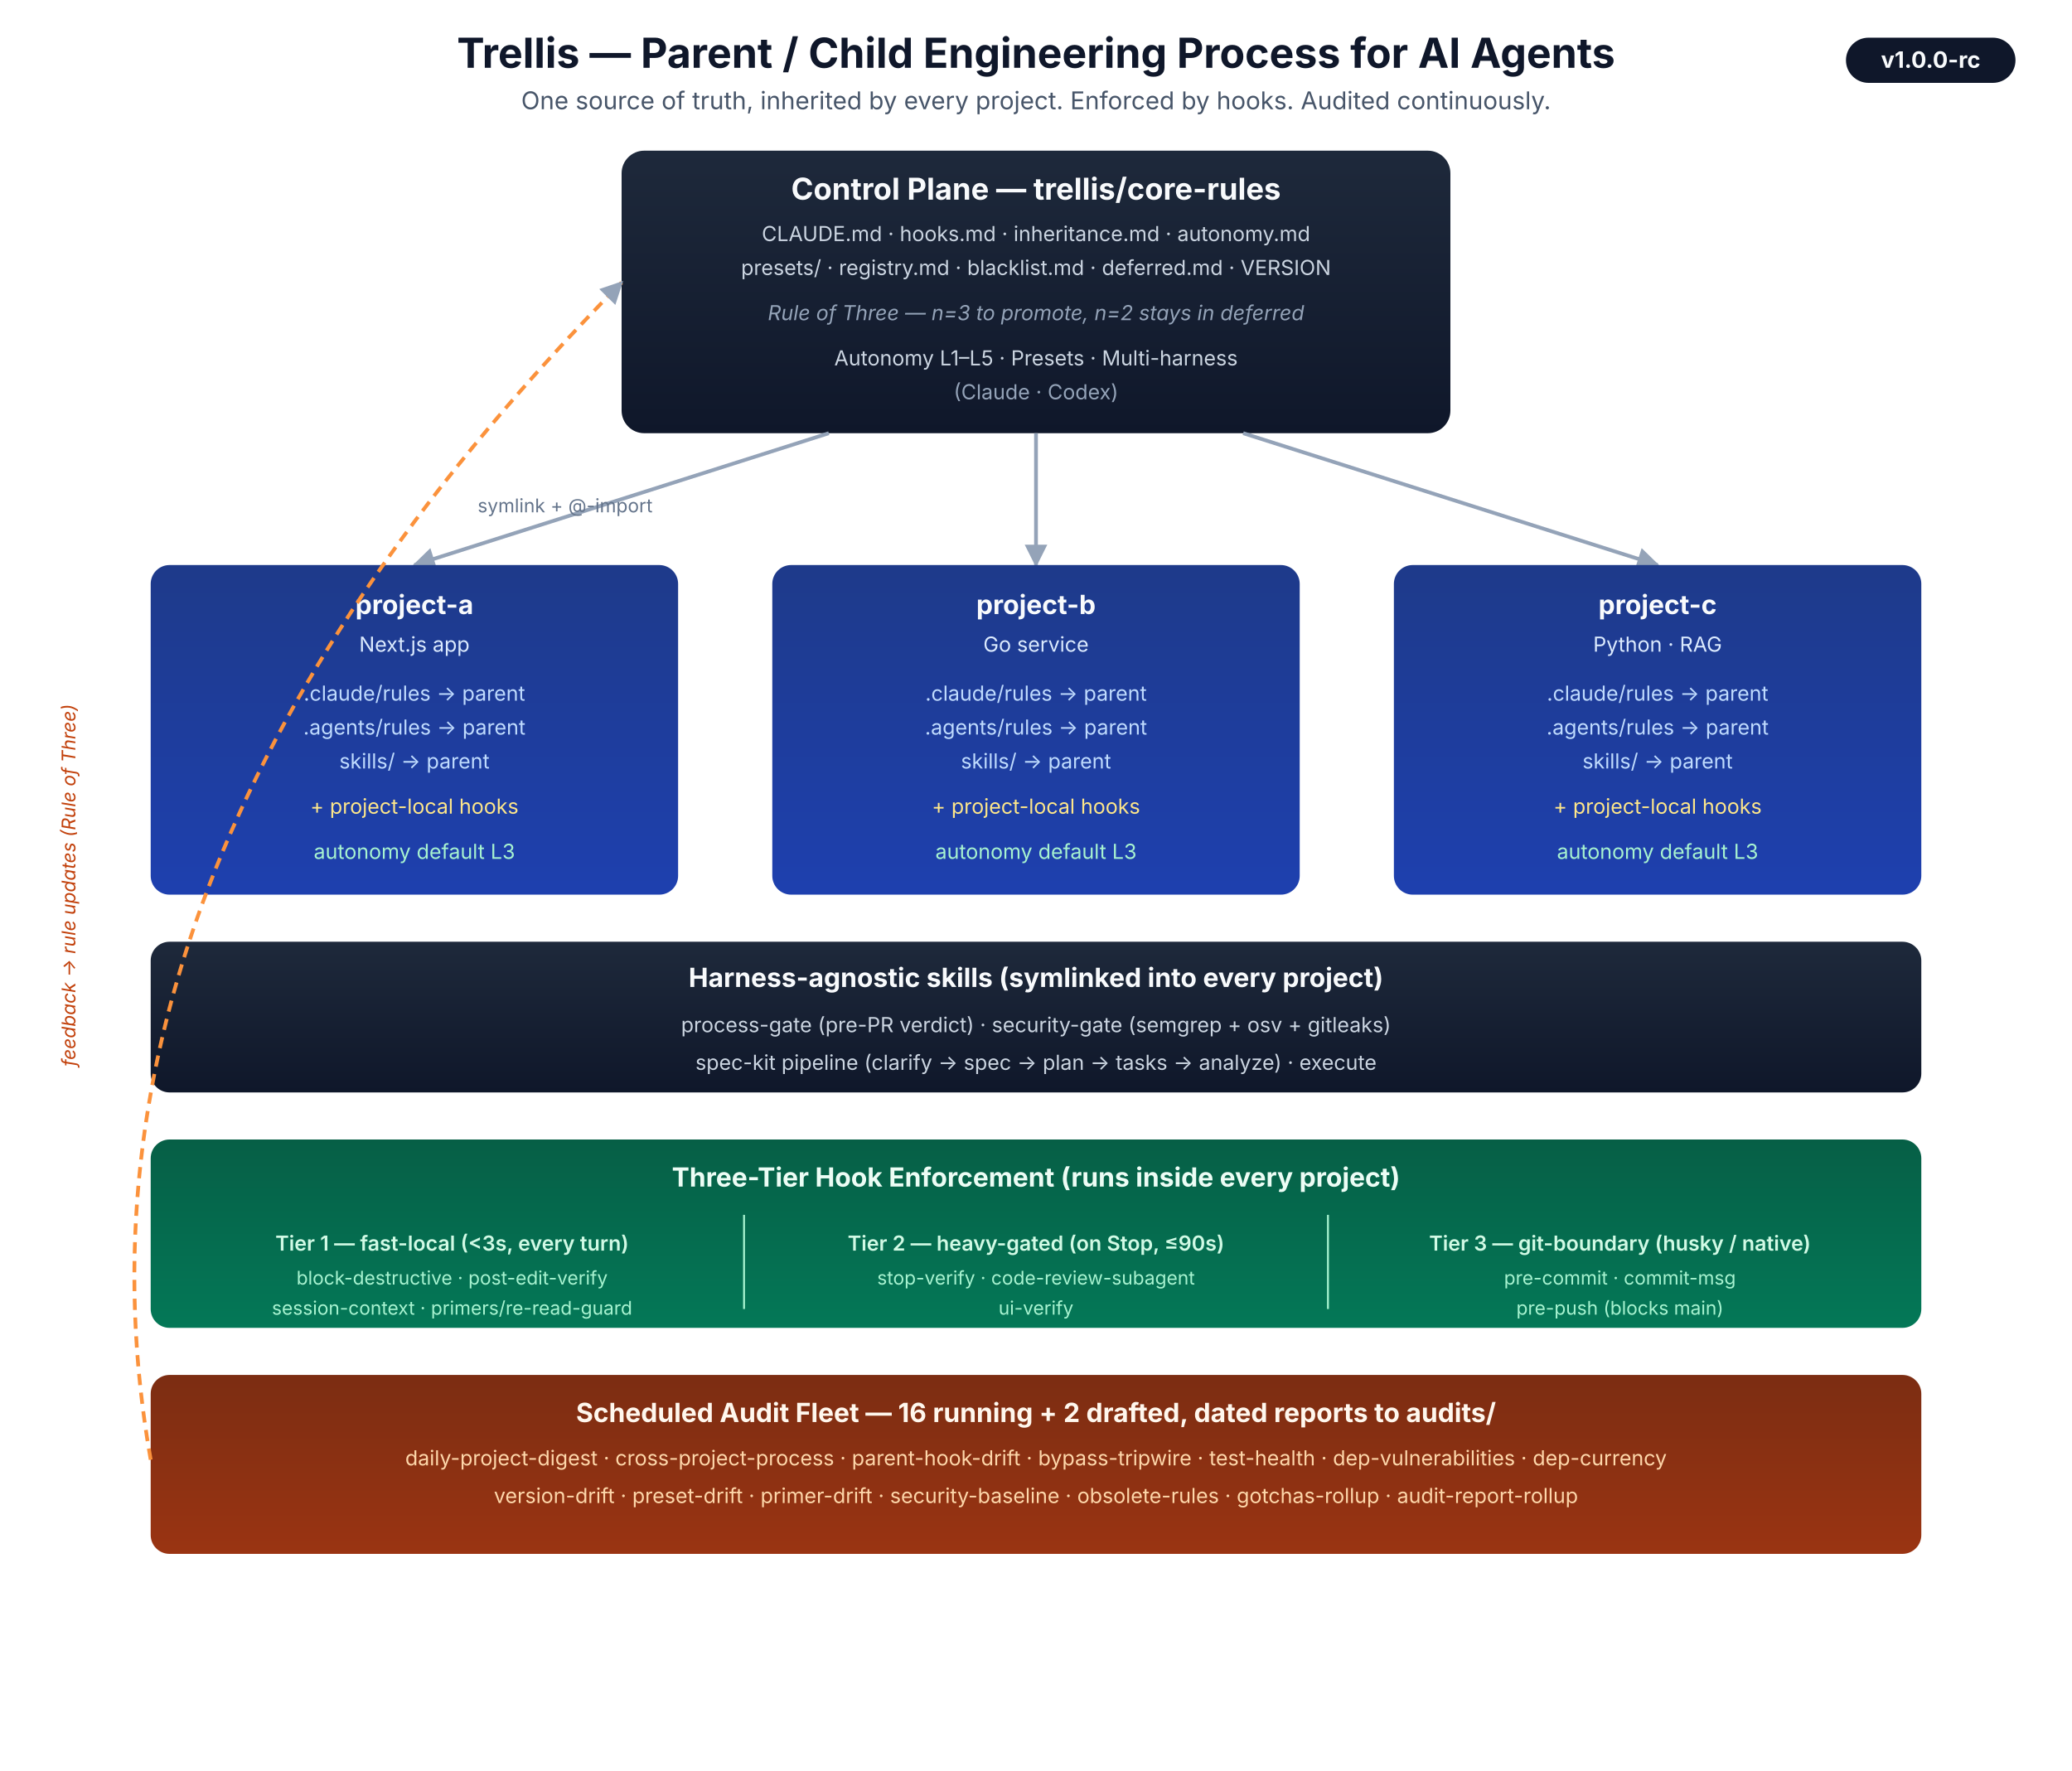
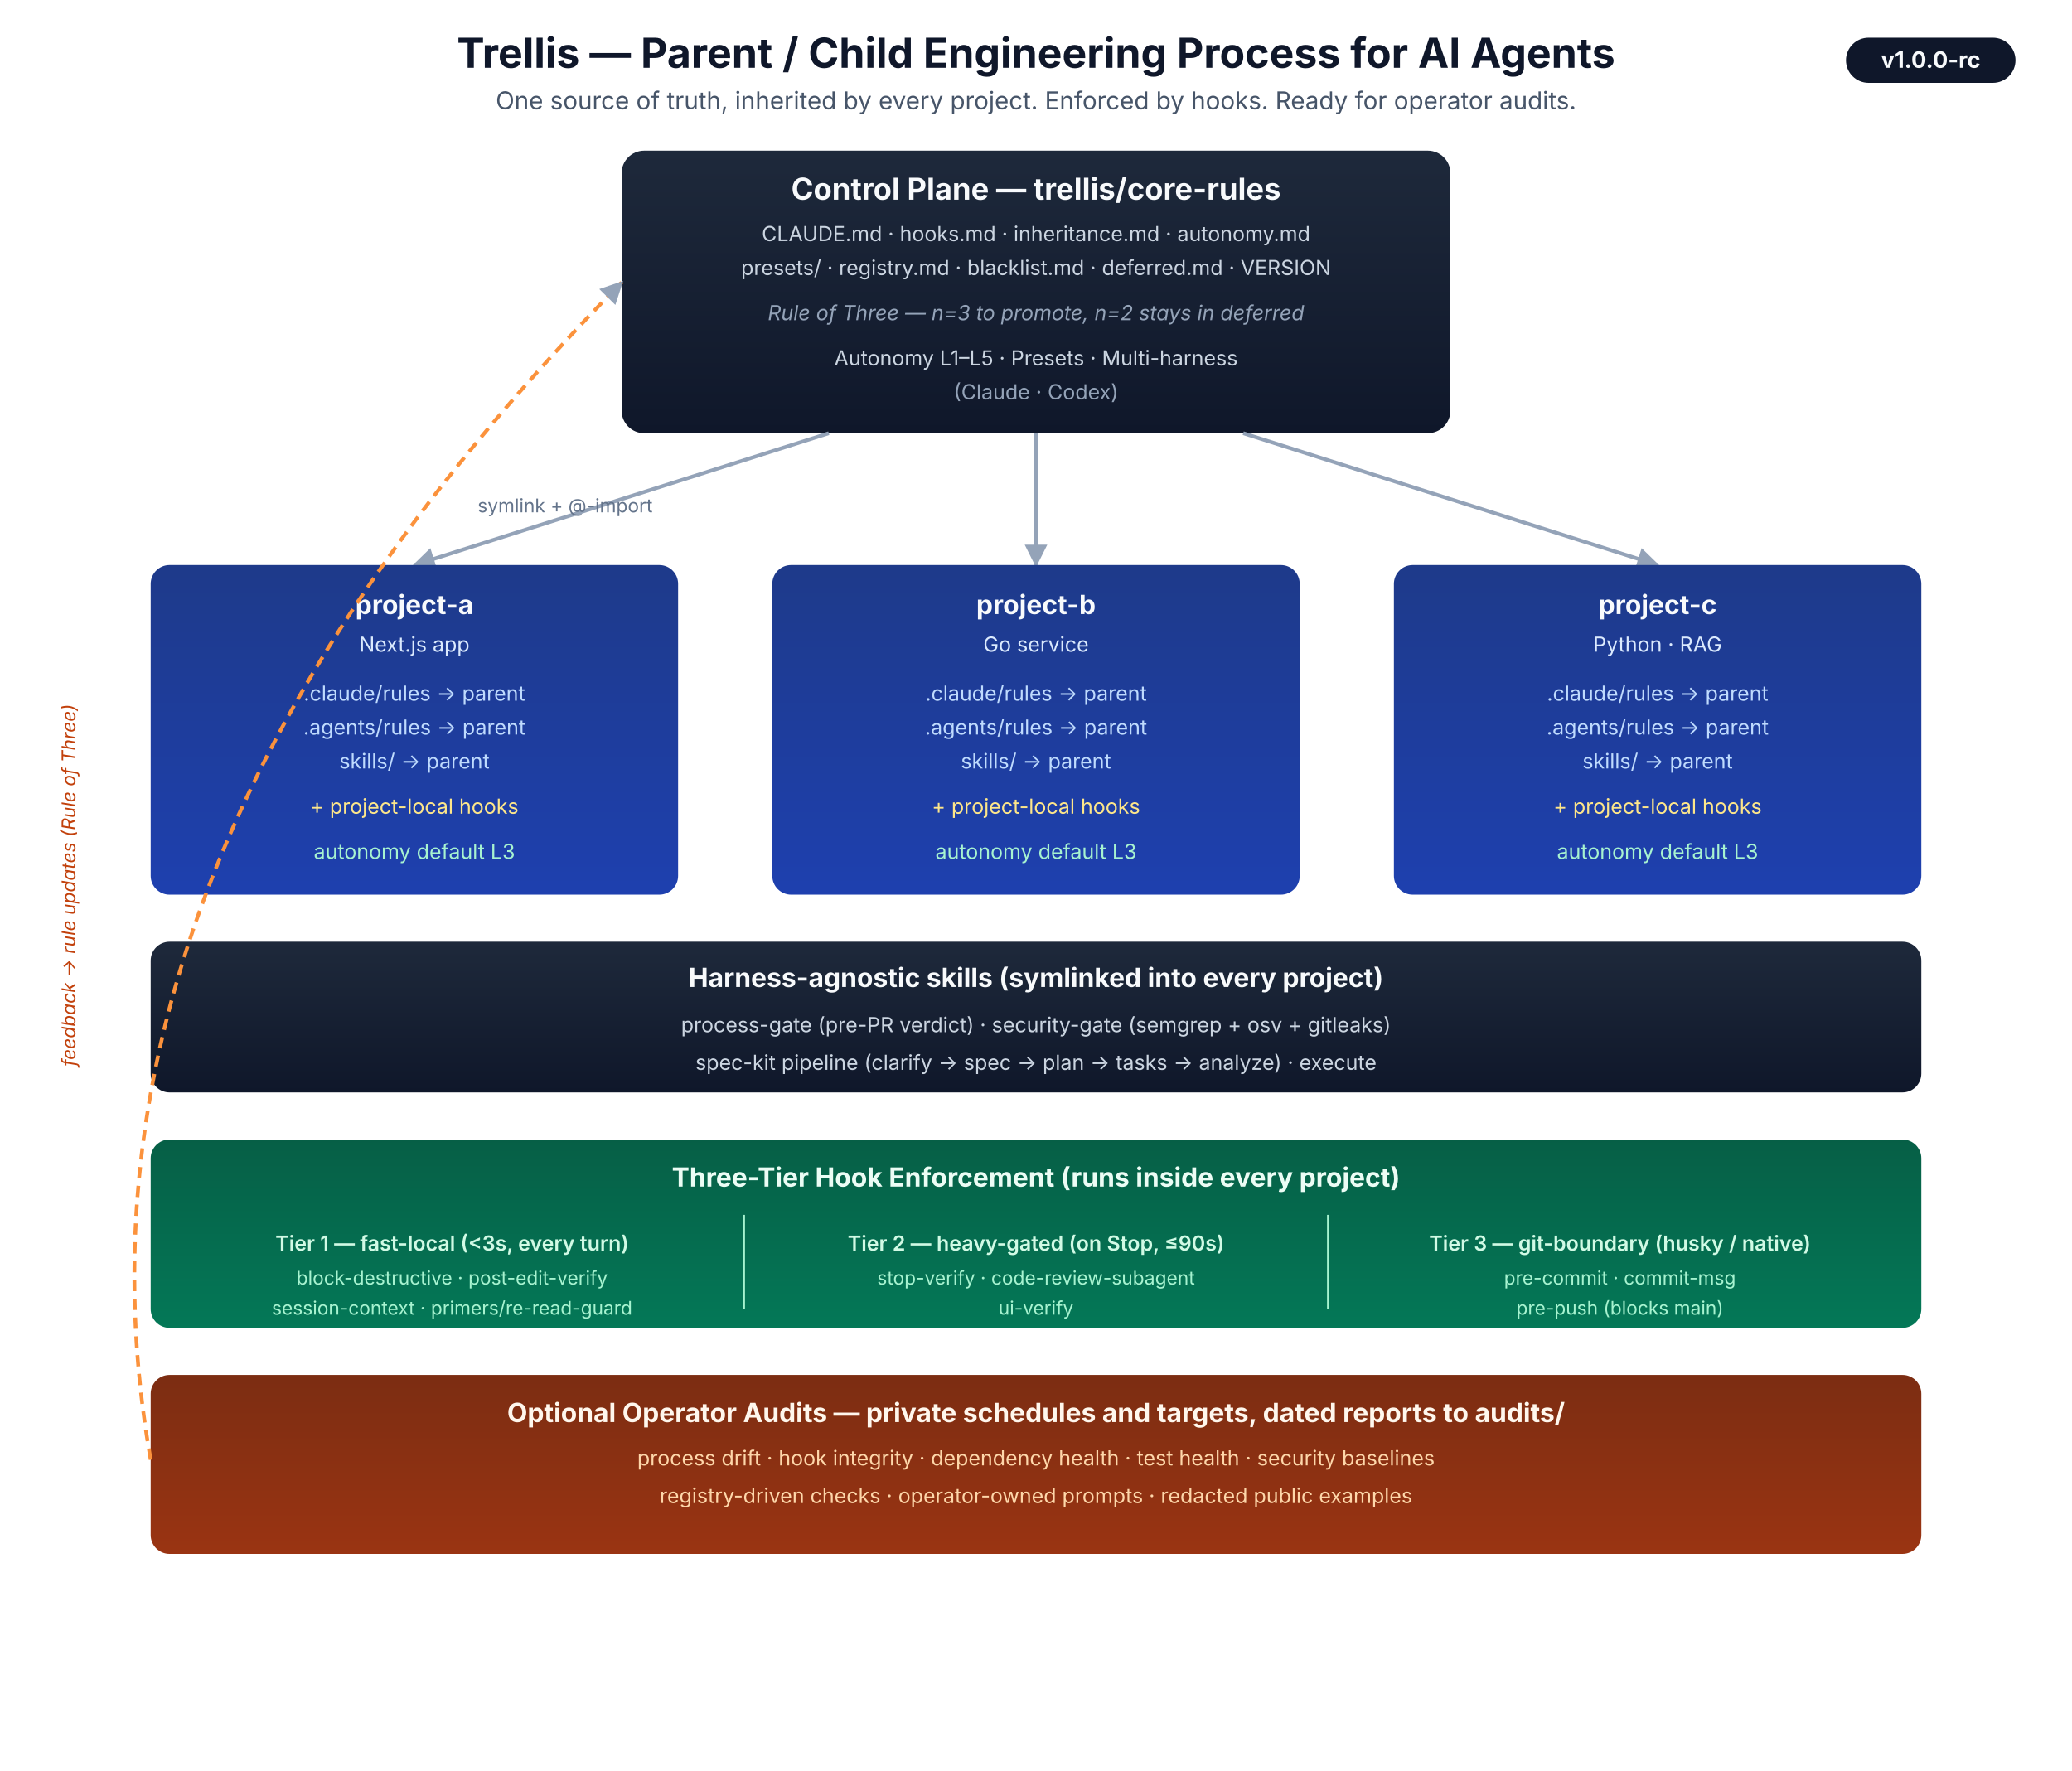
<svg xmlns="http://www.w3.org/2000/svg" viewBox="0 0 1100 940" font-family="-apple-system, BlinkMacSystemFont, 'Segoe UI', sans-serif">
  <defs>
    <linearGradient id="parent" x1="0" x2="0" y1="0" y2="1">
      <stop offset="0%" stop-color="#1e293b" />
      <stop offset="100%" stop-color="#0f172a" />
    </linearGradient>
    <linearGradient id="child" x1="0" x2="0" y1="0" y2="1">
      <stop offset="0%" stop-color="#1e3a8a" />
      <stop offset="100%" stop-color="#1e40af" />
    </linearGradient>
    <linearGradient id="audit" x1="0" x2="0" y1="0" y2="1">
      <stop offset="0%" stop-color="#7c2d12" />
      <stop offset="100%" stop-color="#9a3412" />
    </linearGradient>
    <linearGradient id="hooks" x1="0" x2="0" y1="0" y2="1">
      <stop offset="0%" stop-color="#065f46" />
      <stop offset="100%" stop-color="#047857" />
    </linearGradient>
    <marker id="arrow" viewBox="0 0 10 10" refX="9" refY="5" markerWidth="6" markerHeight="6" orient="auto">
      <path d="M 0 0 L 10 5 L 0 10 z" fill="#94a3b8" />
    </marker>
  </defs>
  <text x="550" y="36" text-anchor="middle" font-size="22" font-weight="700" fill="#0f172a">Trellis — Parent / Child Engineering Process for AI Agents</text>
-   <text x="550" y="58" text-anchor="middle" font-size="13" fill="#475569">One source of truth, inherited by every project. Enforced by hooks. Audited continuously.</text>
+   <text x="550" y="58" text-anchor="middle" font-size="13" fill="#475569">One source of truth, inherited by every project. Enforced by hooks. Ready for operator audits.</text>
  <rect x="980" y="20" width="90" height="24" rx="12" fill="#0f172a" />
  <text x="1025" y="36" text-anchor="middle" font-size="12" font-weight="700" fill="#f8fafc">v1.0.0-rc</text>
  <rect x="330" y="80" width="440" height="150" rx="12" fill="url(#parent)" />
  <text x="550" y="106" text-anchor="middle" font-size="16" font-weight="700" fill="#f8fafc">Control Plane — trellis/core-rules</text>
  <text x="550" y="128" text-anchor="middle" font-size="11" fill="#cbd5e1">CLAUDE.md · hooks.md · inheritance.md · autonomy.md</text>
  <text x="550" y="146" text-anchor="middle" font-size="11" fill="#cbd5e1">presets/ · registry.md · blacklist.md · deferred.md · VERSION</text>
  <text x="550" y="170" text-anchor="middle" font-size="11" fill="#94a3b8" font-style="italic">Rule of Three — n=3 to promote, n=2 stays in deferred</text>
  <text x="550" y="194" text-anchor="middle" font-size="11" fill="#cbd5e1">Autonomy L1–L5 · Presets · Multi-harness</text>
  <text x="550" y="212" text-anchor="middle" font-size="11" fill="#94a3b8">(Claude · Codex)</text>
  <line x1="440" y1="230" x2="220" y2="300" stroke="#94a3b8" stroke-width="2" marker-end="url(#arrow)" />
  <line x1="550" y1="230" x2="550" y2="300" stroke="#94a3b8" stroke-width="2" marker-end="url(#arrow)" />
  <line x1="660" y1="230" x2="880" y2="300" stroke="#94a3b8" stroke-width="2" marker-end="url(#arrow)" />
  <text x="300" y="272" text-anchor="middle" font-size="10" fill="#64748b">symlink + @-import</text>
  <g>
    <rect x="80" y="300" width="280" height="175" rx="10" fill="url(#child)" />
    <text x="220" y="326" text-anchor="middle" font-size="14" font-weight="700" fill="#f8fafc">project-a</text>
    <text x="220" y="346" text-anchor="middle" font-size="11" fill="#dbeafe">Next.js app</text>
    <text x="220" y="372" text-anchor="middle" font-size="11" fill="#bfdbfe">.claude/rules → parent</text>
    <text x="220" y="390" text-anchor="middle" font-size="11" fill="#bfdbfe">.agents/rules → parent</text>
    <text x="220" y="408" text-anchor="middle" font-size="11" fill="#bfdbfe">skills/ → parent</text>
    <text x="220" y="432" text-anchor="middle" font-size="11" fill="#fde68a">+ project-local hooks</text>
    <text x="220" y="456" text-anchor="middle" font-size="11" fill="#a7f3d0">autonomy default L3</text>
    <rect x="410" y="300" width="280" height="175" rx="10" fill="url(#child)" />
    <text x="550" y="326" text-anchor="middle" font-size="14" font-weight="700" fill="#f8fafc">project-b</text>
    <text x="550" y="346" text-anchor="middle" font-size="11" fill="#dbeafe">Go service</text>
    <text x="550" y="372" text-anchor="middle" font-size="11" fill="#bfdbfe">.claude/rules → parent</text>
    <text x="550" y="390" text-anchor="middle" font-size="11" fill="#bfdbfe">.agents/rules → parent</text>
    <text x="550" y="408" text-anchor="middle" font-size="11" fill="#bfdbfe">skills/ → parent</text>
    <text x="550" y="432" text-anchor="middle" font-size="11" fill="#fde68a">+ project-local hooks</text>
    <text x="550" y="456" text-anchor="middle" font-size="11" fill="#a7f3d0">autonomy default L3</text>
    <rect x="740" y="300" width="280" height="175" rx="10" fill="url(#child)" />
    <text x="880" y="326" text-anchor="middle" font-size="14" font-weight="700" fill="#f8fafc">project-c</text>
    <text x="880" y="346" text-anchor="middle" font-size="11" fill="#dbeafe">Python · RAG</text>
    <text x="880" y="372" text-anchor="middle" font-size="11" fill="#bfdbfe">.claude/rules → parent</text>
    <text x="880" y="390" text-anchor="middle" font-size="11" fill="#bfdbfe">.agents/rules → parent</text>
    <text x="880" y="408" text-anchor="middle" font-size="11" fill="#bfdbfe">skills/ → parent</text>
    <text x="880" y="432" text-anchor="middle" font-size="11" fill="#fde68a">+ project-local hooks</text>
    <text x="880" y="456" text-anchor="middle" font-size="11" fill="#a7f3d0">autonomy default L3</text>
  </g>
  <rect x="80" y="500" width="940" height="80" rx="10" fill="url(#parent)" />
  <text x="550" y="524" text-anchor="middle" font-size="14" font-weight="700" fill="#f8fafc">Harness-agnostic skills (symlinked into every project)</text>
  <text x="550" y="548" text-anchor="middle" font-size="11" fill="#cbd5e1">process-gate (pre-PR verdict) · security-gate (semgrep + osv + gitleaks)</text>
  <text x="550" y="568" text-anchor="middle" font-size="11" fill="#cbd5e1">spec-kit pipeline (clarify → spec → plan → tasks → analyze) · execute</text>
  <rect x="80" y="605" width="940" height="100" rx="10" fill="url(#hooks)" />
  <text x="550" y="630" text-anchor="middle" font-size="14" font-weight="700" fill="#ecfdf5">Three-Tier Hook Enforcement (runs inside every project)</text>
  <line x1="395" y1="645" x2="395" y2="695" stroke="#a7f3d0" stroke-width="1" />
  <line x1="705" y1="645" x2="705" y2="695" stroke="#a7f3d0" stroke-width="1" />
  <text x="240" y="664" text-anchor="middle" font-size="11" font-weight="600" fill="#d1fae5">Tier 1 — fast-local (&lt;3s, every turn)</text>
  <text x="240" y="682" text-anchor="middle" font-size="10" fill="#a7f3d0">block-destructive · post-edit-verify</text>
  <text x="240" y="698" text-anchor="middle" font-size="10" fill="#a7f3d0">session-context · primers/re-read-guard</text>
  <text x="550" y="664" text-anchor="middle" font-size="11" font-weight="600" fill="#d1fae5">Tier 2 — heavy-gated (on Stop, ≤90s)</text>
  <text x="550" y="682" text-anchor="middle" font-size="10" fill="#a7f3d0">stop-verify · code-review-subagent</text>
  <text x="550" y="698" text-anchor="middle" font-size="10" fill="#a7f3d0">ui-verify</text>
  <text x="860" y="664" text-anchor="middle" font-size="11" font-weight="600" fill="#d1fae5">Tier 3 — git-boundary (husky / native)</text>
  <text x="860" y="682" text-anchor="middle" font-size="10" fill="#a7f3d0">pre-commit · commit-msg</text>
  <text x="860" y="698" text-anchor="middle" font-size="10" fill="#a7f3d0">pre-push (blocks main)</text>
  <rect x="80" y="730" width="940" height="95" rx="10" fill="url(#audit)" />
-   <text x="550" y="755" text-anchor="middle" font-size="14" font-weight="700" fill="#fff7ed">Scheduled Audit Fleet — 16 running + 2 drafted, dated reports to audits/</text>
-   <text x="550" y="778" text-anchor="middle" font-size="11" fill="#fed7aa">daily-project-digest · cross-project-process · parent-hook-drift · bypass-tripwire · test-health · dep-vulnerabilities · dep-currency</text>
-   <text x="550" y="798" text-anchor="middle" font-size="11" fill="#fed7aa">version-drift · preset-drift · primer-drift · security-baseline · obsolete-rules · gotchas-rollup · audit-report-rollup</text>
+   <text x="550" y="755" text-anchor="middle" font-size="14" font-weight="700" fill="#fff7ed">Optional Operator Audits — private schedules and targets, dated reports to audits/</text>
+   <text x="550" y="778" text-anchor="middle" font-size="11" fill="#fed7aa">process drift · hook integrity · dependency health · test health · security baselines</text>
+   <text x="550" y="798" text-anchor="middle" font-size="11" fill="#fed7aa">registry-driven checks · operator-owned prompts · redacted public examples</text>
  <path d="M 80 775 Q 24 460 330 150" fill="none" stroke="#fb923c" stroke-width="2" stroke-dasharray="6 4" marker-end="url(#arrow)" />
  <text x="40" y="470" text-anchor="middle" font-size="10" fill="#c2410c" font-style="italic" transform="rotate(-90 40 470)">feedback → rule updates (Rule of Three)</text>
</svg>
